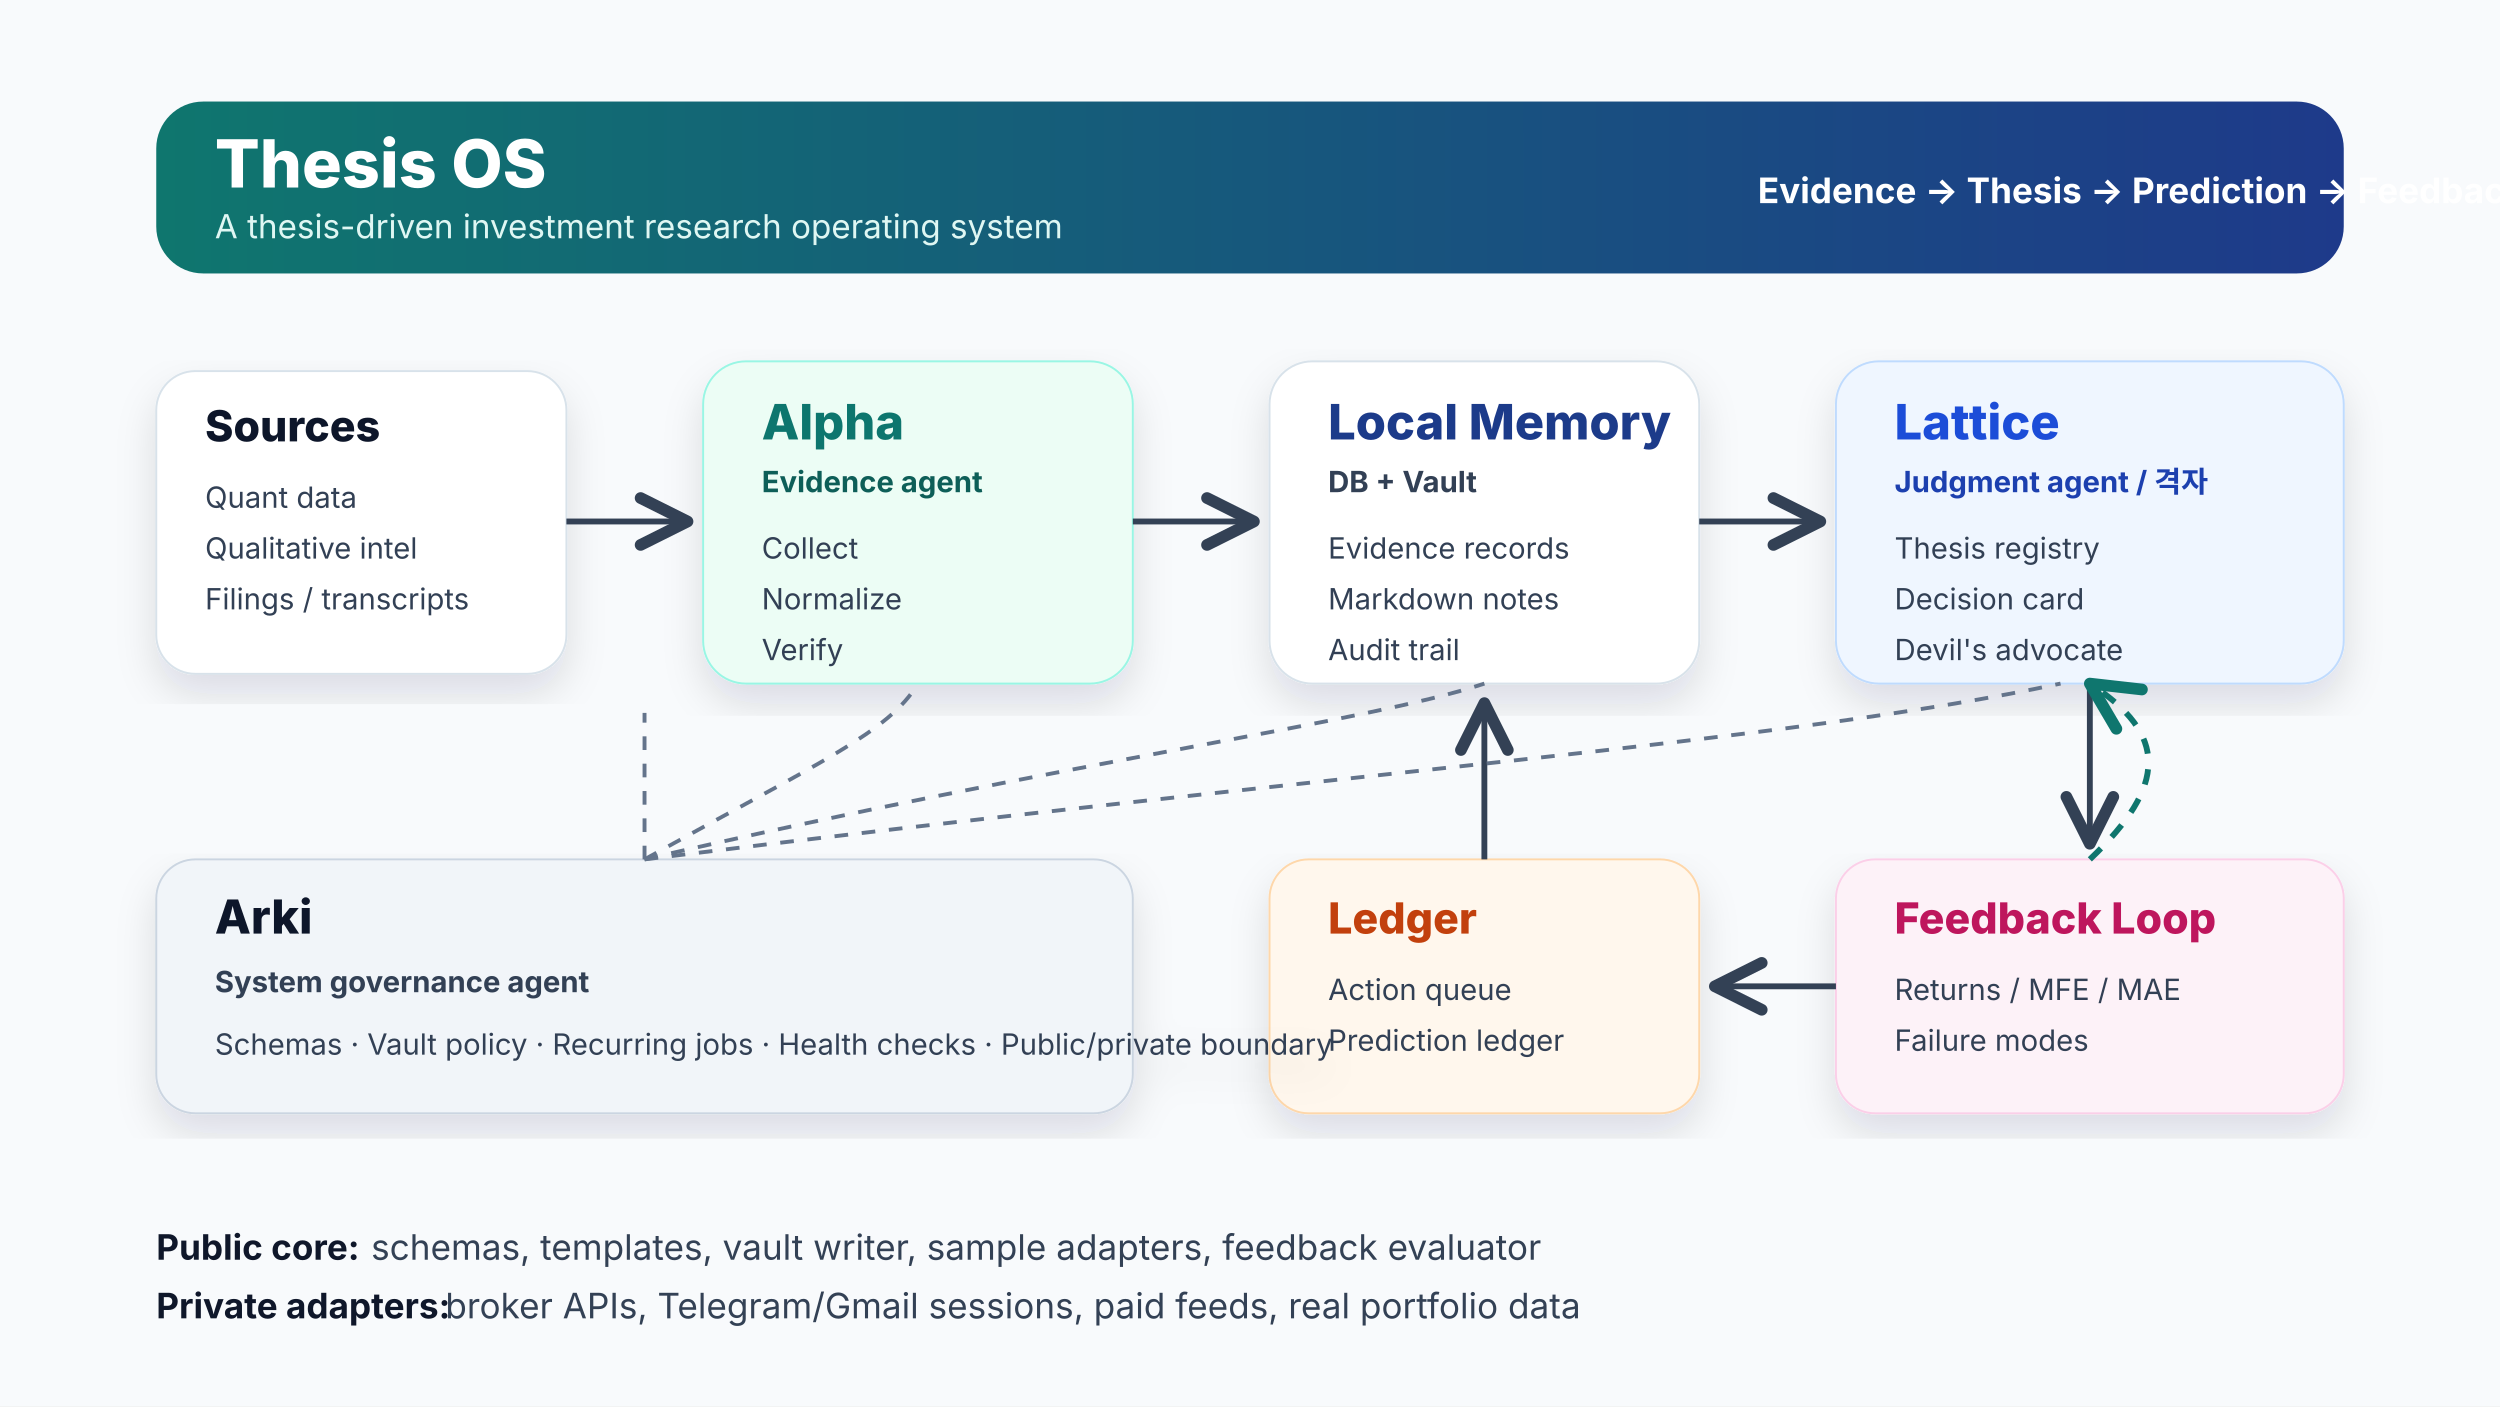
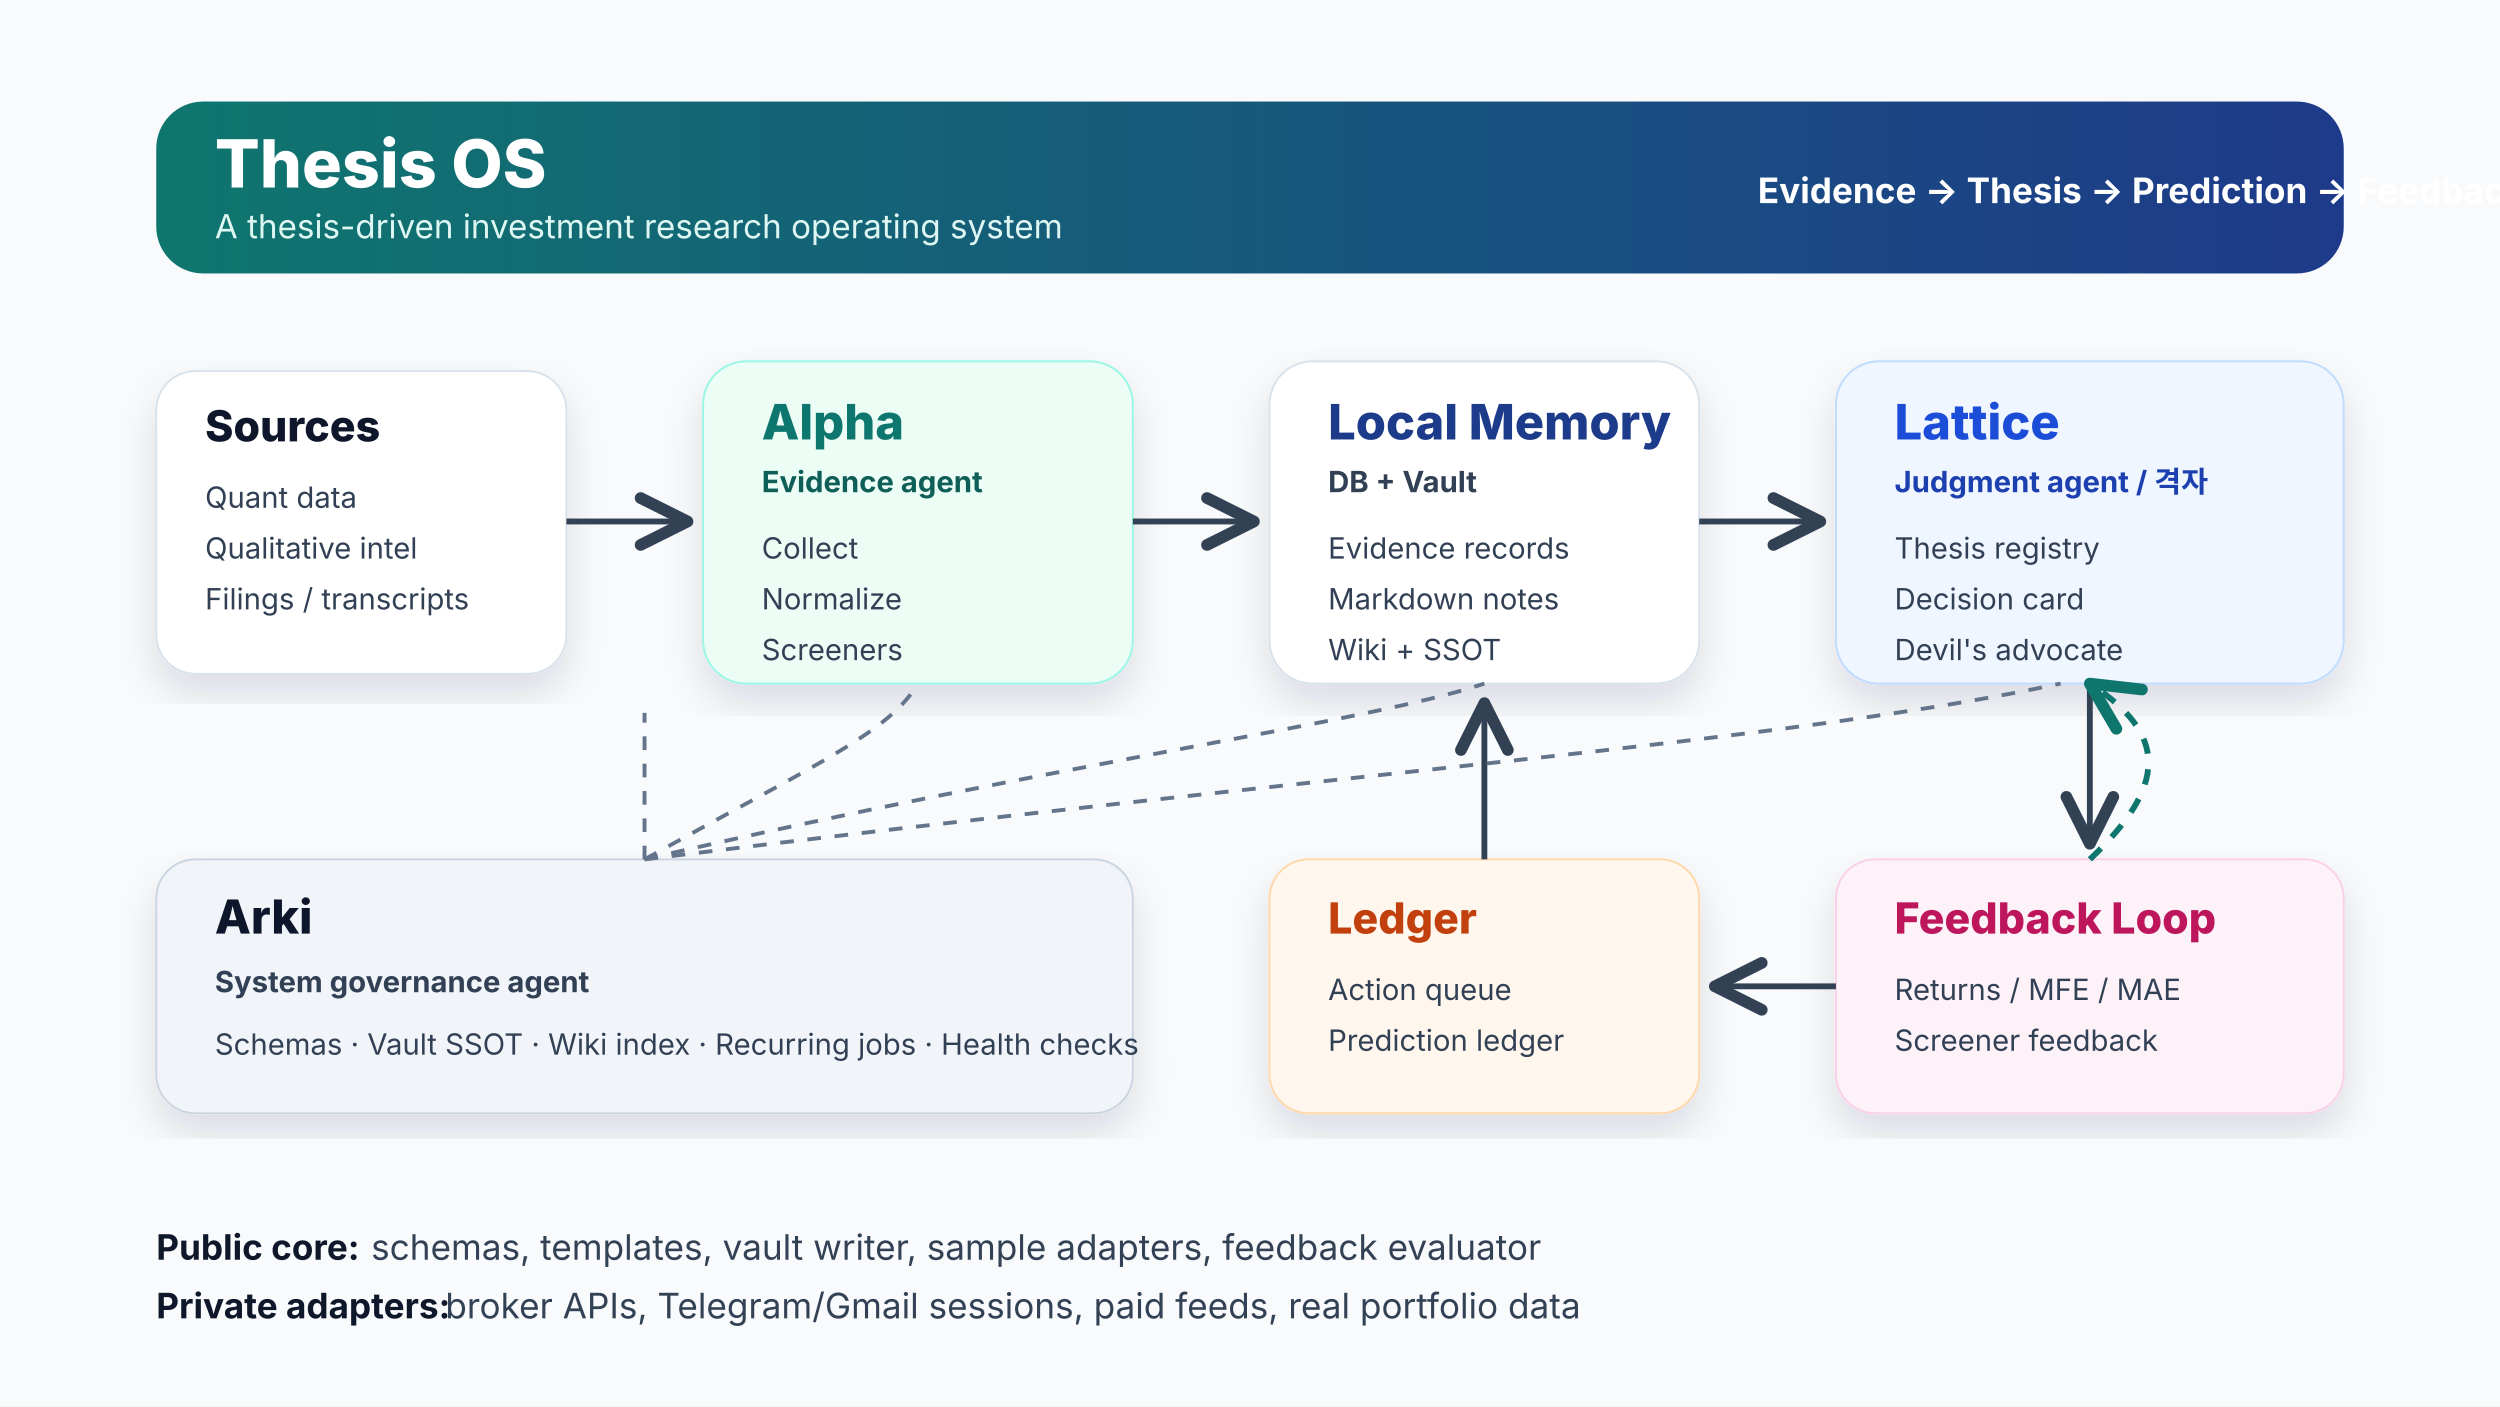
<svg xmlns="http://www.w3.org/2000/svg" width="1280" height="720" viewBox="0 0 1280 720" fill="none" role="img" aria-labelledby="title desc">
  <defs>
    <linearGradient id="header" x1="80" y1="56" x2="1200" y2="56" gradientUnits="userSpaceOnUse">
      <stop stop-color="#0F766E" />
      <stop offset="1" stop-color="#1E3A8A" />
    </linearGradient>
    <filter id="shadow" x="-10%" y="-10%" width="120%" height="120%">
      <feDropShadow dx="0" dy="10" stdDeviation="10" flood-color="#0F172A" flood-opacity="0.12" />
    </filter>
    <marker id="arrow" markerWidth="12" markerHeight="12" refX="10" refY="6" orient="auto">
      <path d="M2 2L10 6L2 10" stroke="#334155" stroke-width="2" stroke-linecap="round" stroke-linejoin="round" />
    </marker>
    <marker id="tealArrow" markerWidth="12" markerHeight="12" refX="10" refY="6" orient="auto">
      <path d="M2 2L10 6L2 10" stroke="#0F766E" stroke-width="2" stroke-linecap="round" stroke-linejoin="round" />
    </marker>
  </defs>
  <rect width="1280" height="720" fill="#F8FAFC" />
  <rect x="80" y="52" width="1120" height="88" rx="24" fill="url(#header)" />
  <text x="110" y="96" font-family="Inter, ui-sans-serif, system-ui, -apple-system, BlinkMacSystemFont, Segoe UI, sans-serif" font-size="34" font-weight="800" fill="white">Thesis OS</text>
  <text x="110" y="122" font-family="Inter, ui-sans-serif, system-ui, -apple-system, BlinkMacSystemFont, Segoe UI, sans-serif" font-size="17" fill="#DFF7F3">A thesis-driven investment research operating system</text>
  <text x="900" y="104" font-family="Inter, ui-sans-serif, system-ui, -apple-system, BlinkMacSystemFont, Segoe UI, sans-serif" font-size="18" font-weight="700" fill="white">Evidence → Thesis → Prediction → Feedback</text>
  <g filter="url(#shadow)">
    <rect x="80" y="190" width="210" height="155" rx="20" fill="white" stroke="#D8E2EA" />
    <text x="105" y="226" font-family="Inter, ui-sans-serif, system-ui" font-size="22" font-weight="800" fill="#0F172A">Sources</text>
    <text x="105" y="260" font-family="Inter, ui-sans-serif, system-ui" font-size="15" fill="#334155">Quant data</text>
    <text x="105" y="286" font-family="Inter, ui-sans-serif, system-ui" font-size="15" fill="#334155">Qualitative intel</text>
    <text x="105" y="312" font-family="Inter, ui-sans-serif, system-ui" font-size="15" fill="#334155">Filings / transcripts</text>
  </g>
  <g filter="url(#shadow)">
    <rect x="360" y="185" width="220" height="165" rx="22" fill="#ECFDF5" stroke="#99F6E4" />
    <text x="390" y="225" font-family="Inter, ui-sans-serif, system-ui" font-size="25" font-weight="800" fill="#0F766E">Alpha</text>
    <text x="390" y="252" font-family="Inter, ui-sans-serif, system-ui" font-size="15" font-weight="700" fill="#115E59">Evidence agent</text>
    <text x="390" y="286" font-family="Inter, ui-sans-serif, system-ui" font-size="15" fill="#334155">Collect</text>
    <text x="390" y="312" font-family="Inter, ui-sans-serif, system-ui" font-size="15" fill="#334155">Normalize</text>
-     <text x="390" y="338" font-family="Inter, ui-sans-serif, system-ui" font-size="15" fill="#334155">Verify</text>
+     <text x="390" y="338" font-family="Inter, ui-sans-serif, system-ui" font-size="15" fill="#334155">Screeners</text>
  </g>
  <g filter="url(#shadow)">
    <rect x="650" y="185" width="220" height="165" rx="22" fill="white" stroke="#D8E2EA" />
    <text x="680" y="225" font-family="Inter, ui-sans-serif, system-ui" font-size="25" font-weight="800" fill="#1E3A8A">Local Memory</text>
    <text x="680" y="252" font-family="Inter, ui-sans-serif, system-ui" font-size="15" font-weight="700" fill="#334155">DB + Vault</text>
    <text x="680" y="286" font-family="Inter, ui-sans-serif, system-ui" font-size="15" fill="#334155">Evidence records</text>
    <text x="680" y="312" font-family="Inter, ui-sans-serif, system-ui" font-size="15" fill="#334155">Markdown notes</text>
-     <text x="680" y="338" font-family="Inter, ui-sans-serif, system-ui" font-size="15" fill="#334155">Audit trail</text>
+     <text x="680" y="338" font-family="Inter, ui-sans-serif, system-ui" font-size="15" fill="#334155">Wiki + SSOT</text>
  </g>
  <g filter="url(#shadow)">
    <rect x="940" y="185" width="260" height="165" rx="22" fill="#EFF6FF" stroke="#BFDBFE" />
    <text x="970" y="225" font-family="Inter, ui-sans-serif, system-ui" font-size="25" font-weight="800" fill="#1D4ED8">Lattice</text>
    <text x="970" y="252" font-family="Inter, ui-sans-serif, system-ui" font-size="15" font-weight="700" fill="#1E40AF">Judgment agent / 격자</text>
    <text x="970" y="286" font-family="Inter, ui-sans-serif, system-ui" font-size="15" fill="#334155">Thesis registry</text>
    <text x="970" y="312" font-family="Inter, ui-sans-serif, system-ui" font-size="15" fill="#334155">Decision card</text>
    <text x="970" y="338" font-family="Inter, ui-sans-serif, system-ui" font-size="15" fill="#334155">Devil's advocate</text>
  </g>
  <g filter="url(#shadow)">
    <rect x="650" y="440" width="220" height="130" rx="20" fill="#FFF7ED" stroke="#FED7AA" />
    <text x="680" y="478" font-family="Inter, ui-sans-serif, system-ui" font-size="22" font-weight="800" fill="#C2410C">Ledger</text>
    <text x="680" y="512" font-family="Inter, ui-sans-serif, system-ui" font-size="15" fill="#334155">Action queue</text>
    <text x="680" y="538" font-family="Inter, ui-sans-serif, system-ui" font-size="15" fill="#334155">Prediction ledger</text>
  </g>
  <g filter="url(#shadow)">
    <rect x="940" y="440" width="260" height="130" rx="20" fill="#FDF2F8" stroke="#FBCFE8" />
    <text x="970" y="478" font-family="Inter, ui-sans-serif, system-ui" font-size="22" font-weight="800" fill="#BE185D">Feedback Loop</text>
    <text x="970" y="512" font-family="Inter, ui-sans-serif, system-ui" font-size="15" fill="#334155">Returns / MFE / MAE</text>
-     <text x="970" y="538" font-family="Inter, ui-sans-serif, system-ui" font-size="15" fill="#334155">Failure modes</text>
+     <text x="970" y="538" font-family="Inter, ui-sans-serif, system-ui" font-size="15" fill="#334155">Screener feedback</text>
  </g>
  <g filter="url(#shadow)">
    <rect x="80" y="440" width="500" height="130" rx="20" fill="#F1F5F9" stroke="#CBD5E1" />
    <text x="110" y="478" font-family="Inter, ui-sans-serif, system-ui" font-size="24" font-weight="800" fill="#0F172A">Arki</text>
    <text x="110" y="508" font-family="Inter, ui-sans-serif, system-ui" font-size="15" font-weight="700" fill="#334155">System governance agent</text>
-     <text x="110" y="540" font-family="Inter, ui-sans-serif, system-ui" font-size="15" fill="#334155">Schemas · Vault policy · Recurring jobs · Health checks · Public/private boundary</text>
+     <text x="110" y="540" font-family="Inter, ui-sans-serif, system-ui" font-size="15" fill="#334155">Schemas · Vault SSOT · Wiki index · Recurring jobs · Health checks</text>
  </g>
  <path d="M290 267H352" stroke="#334155" stroke-width="3" marker-end="url(#arrow)" />
  <path d="M580 267H642" stroke="#334155" stroke-width="3" marker-end="url(#arrow)" />
  <path d="M870 267H932" stroke="#334155" stroke-width="3" marker-end="url(#arrow)" />
  <path d="M1070 350V432" stroke="#334155" stroke-width="3" marker-end="url(#arrow)" />
  <path d="M940 505H878" stroke="#334155" stroke-width="3" marker-end="url(#arrow)" />
  <path d="M760 440V360" stroke="#334155" stroke-width="3" marker-end="url(#arrow)" />
  <path d="M1070 440C1110 402 1110 376 1070 350" stroke="#0F766E" stroke-width="3" stroke-dasharray="8 8" marker-end="url(#tealArrow)" />
  <path d="M330 440V365" stroke="#64748B" stroke-width="2" stroke-dasharray="7 7" />
  <path d="M330 440C420 390 455 375 470 350" stroke="#64748B" stroke-width="2" stroke-dasharray="7 7" />
  <path d="M330 440C545 390 700 370 760 350" stroke="#64748B" stroke-width="2" stroke-dasharray="7 7" />
  <path d="M330 440C690 395 915 380 1055 350" stroke="#64748B" stroke-width="2" stroke-dasharray="7 7" />
  <text x="80" y="645" font-family="Inter, ui-sans-serif, system-ui" font-size="18" font-weight="700" fill="#0F172A">Public core:</text>
  <text x="190" y="645" font-family="Inter, ui-sans-serif, system-ui" font-size="18" fill="#334155">schemas, templates, vault writer, sample adapters, feedback evaluator</text>
  <text x="80" y="675" font-family="Inter, ui-sans-serif, system-ui" font-size="18" font-weight="700" fill="#0F172A">Private adapters:</text>
  <text x="228" y="675" font-family="Inter, ui-sans-serif, system-ui" font-size="18" fill="#334155">broker APIs, Telegram/Gmail sessions, paid feeds, real portfolio data</text>
</svg>
